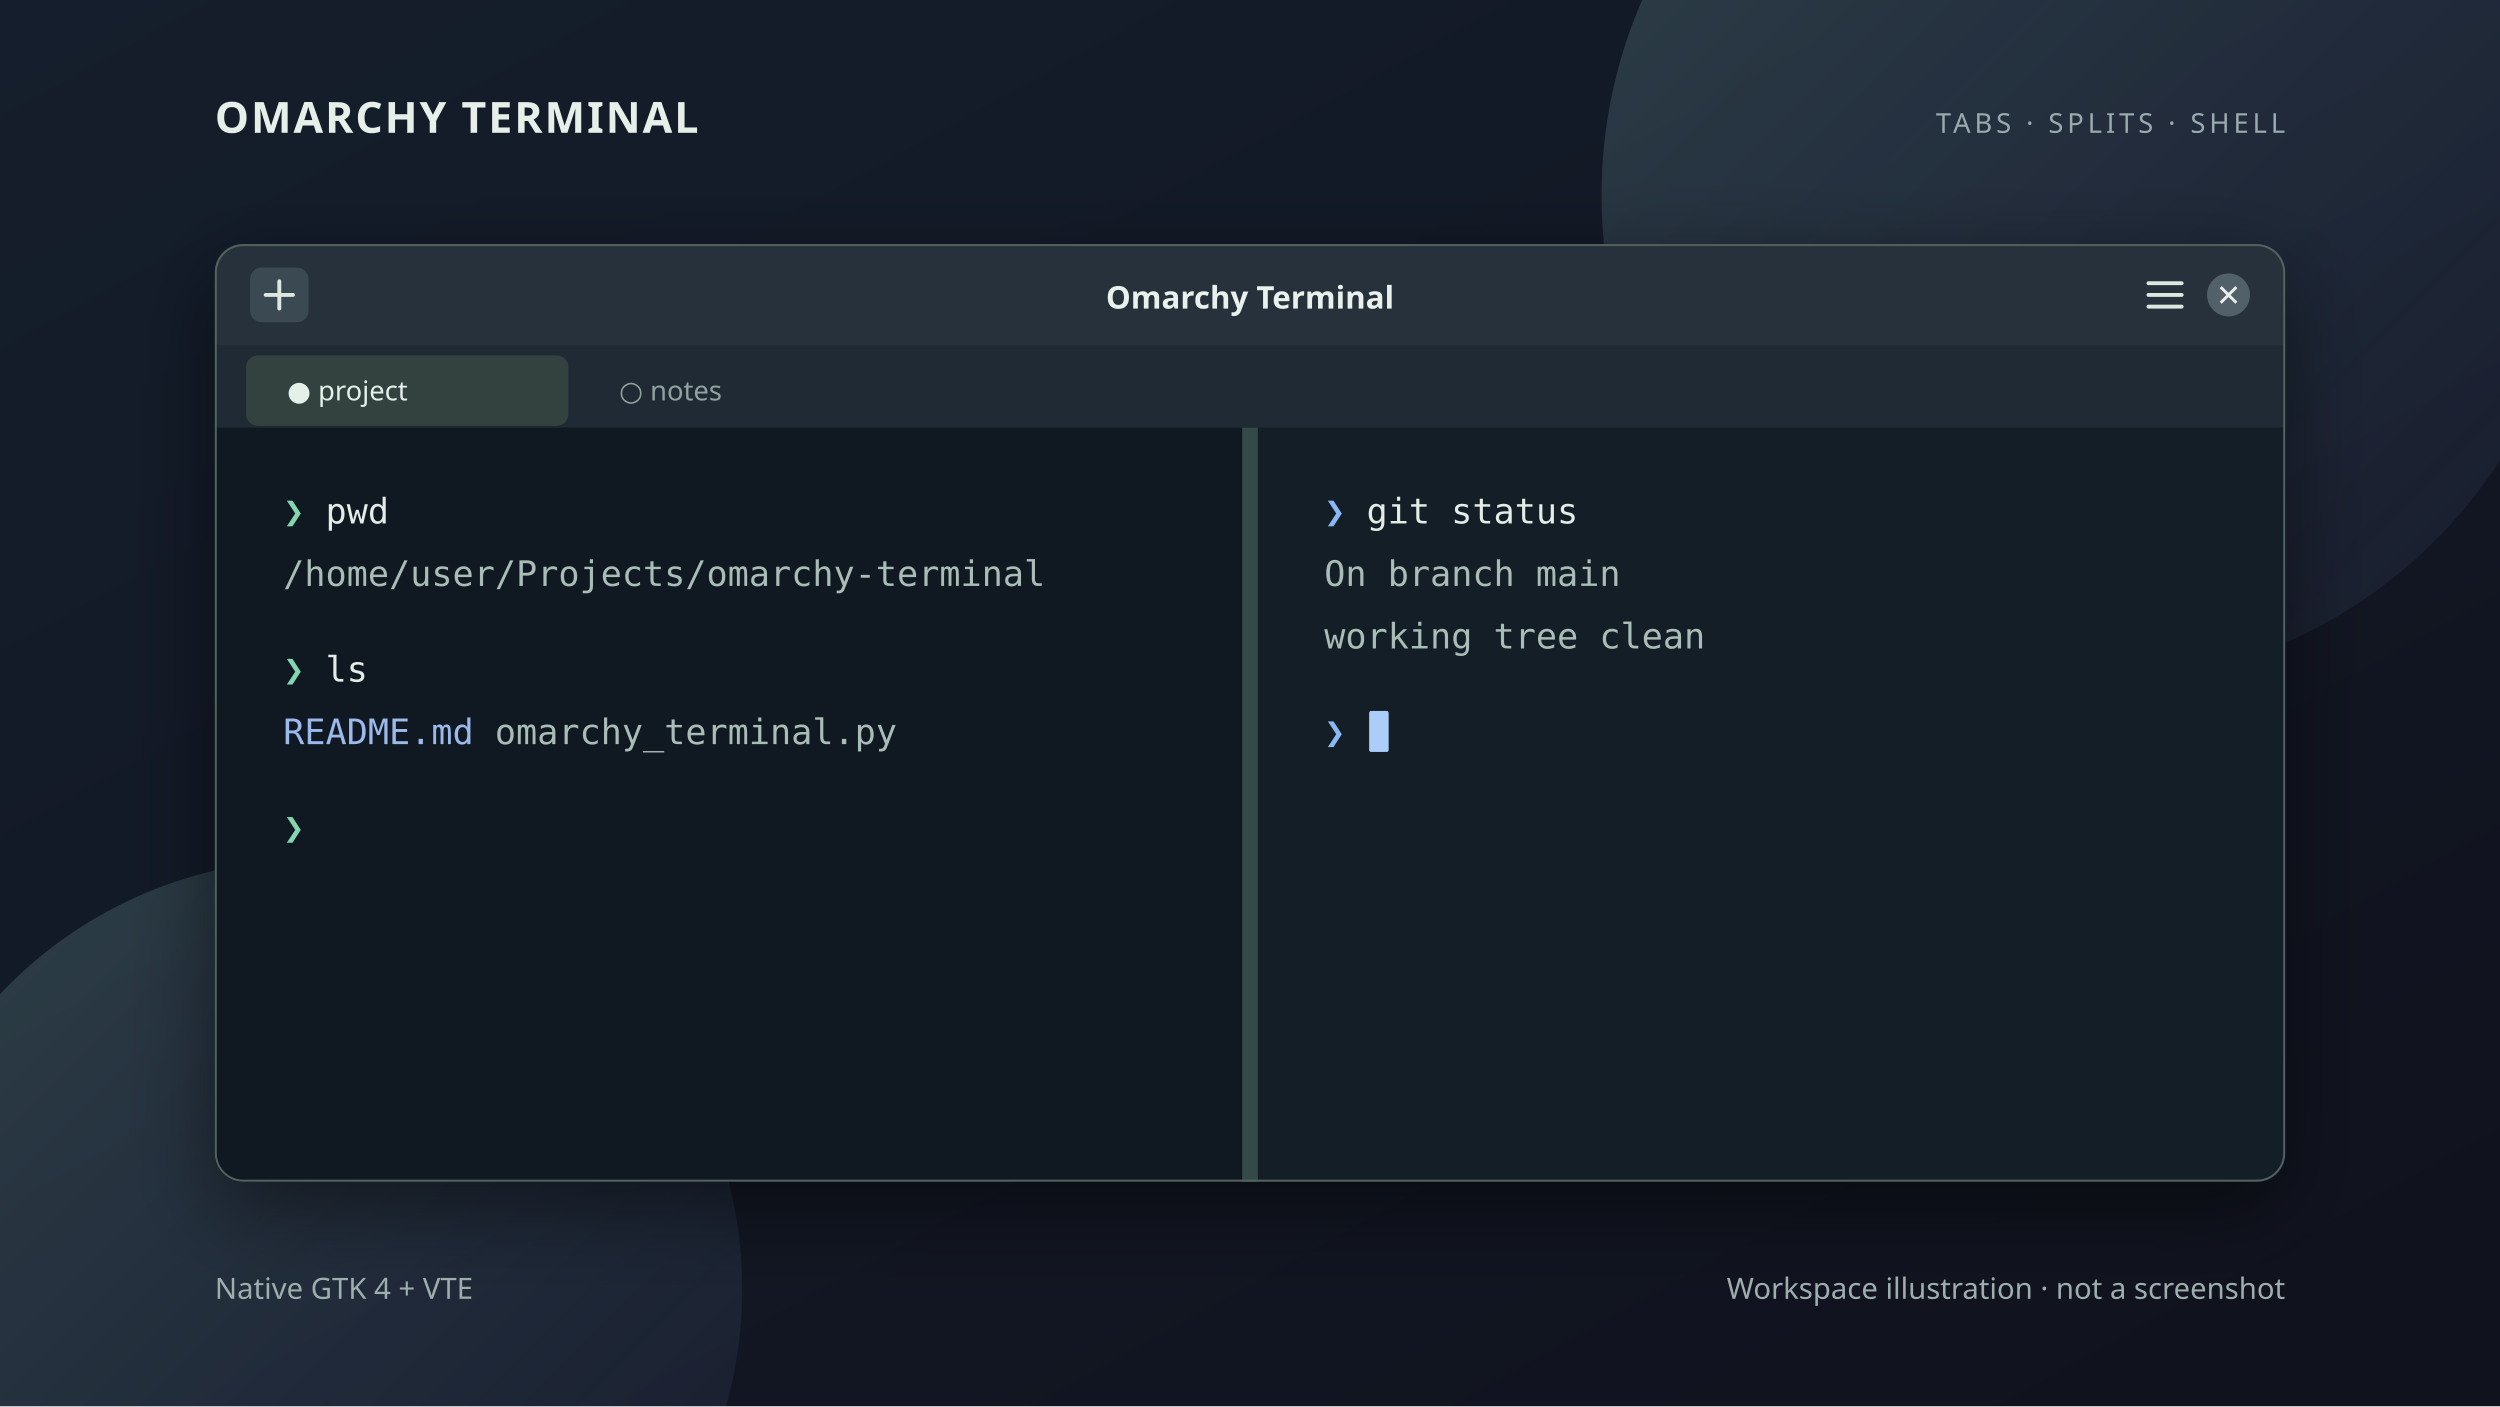
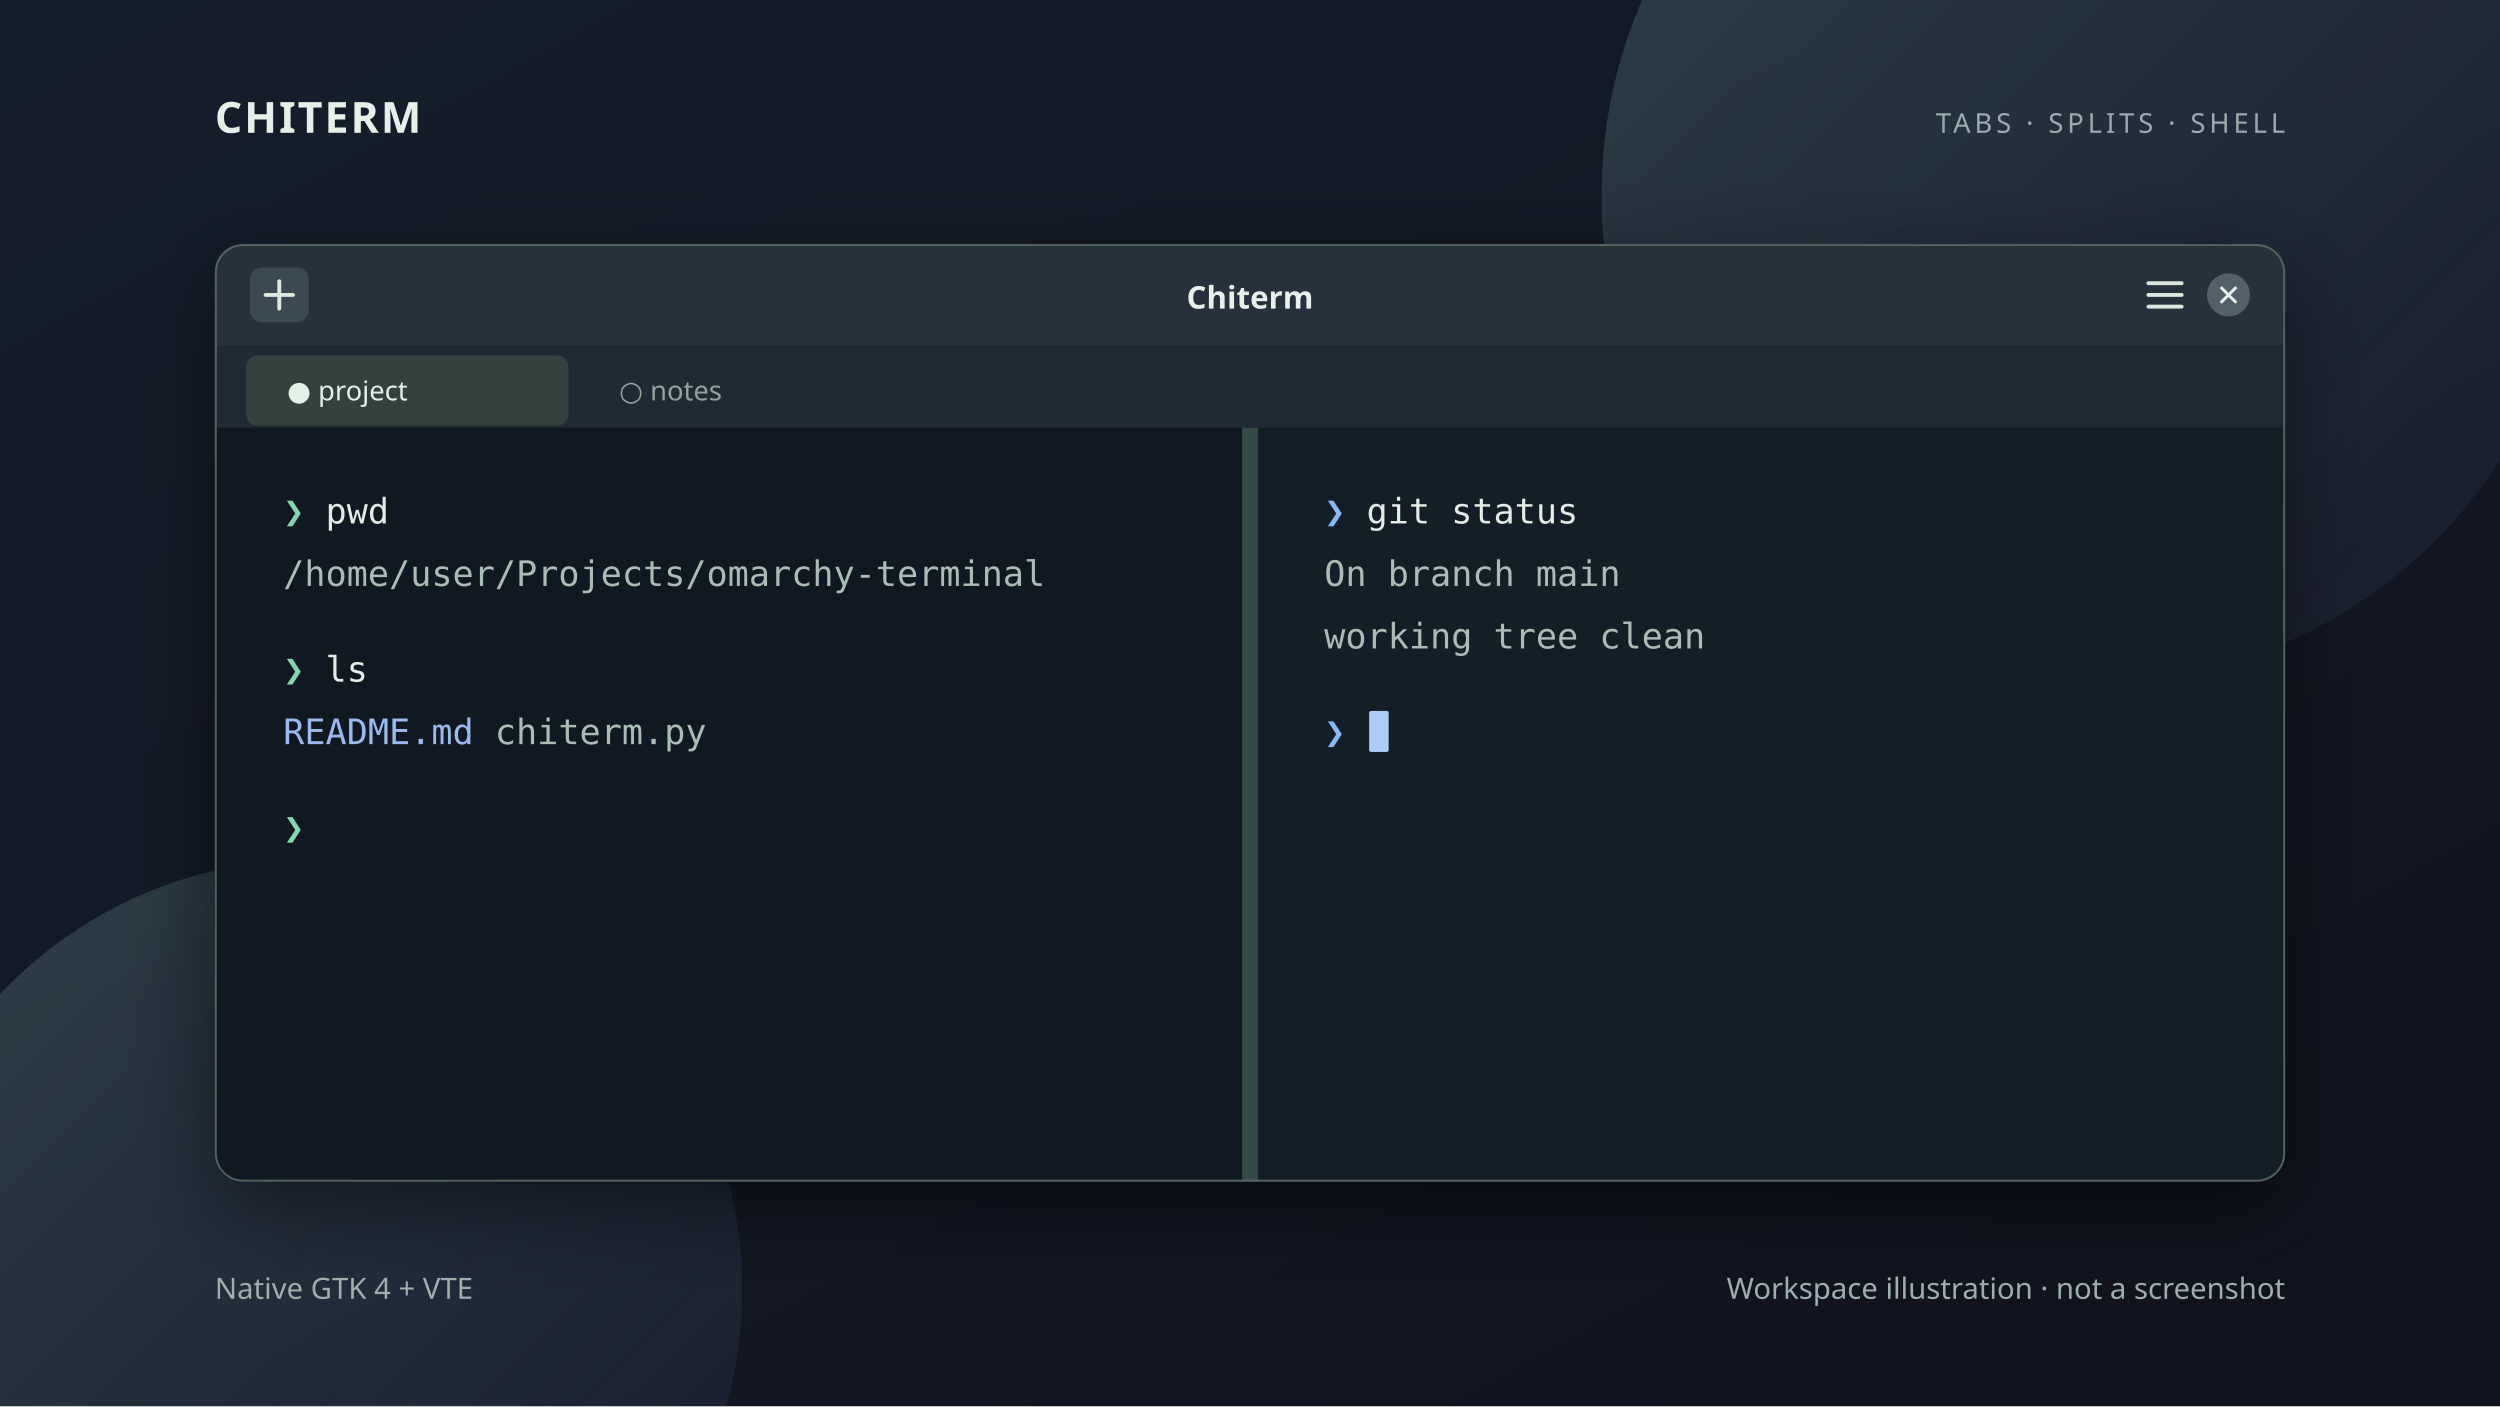
<svg xmlns="http://www.w3.org/2000/svg" width="1280" height="720" viewBox="0 0 1280 720" role="img" aria-labelledby="title desc">
  <defs>
    <linearGradient id="back" x1="0" y1="0" x2="1" y2="1">
      <stop stop-color="#151e2c" />
      <stop offset="1" stop-color="#10121d" />
    </linearGradient>
    <linearGradient id="glow" x1="0" y1="0" x2="1" y2="1">
      <stop stop-color="#9ad8c5" stop-opacity=".20" />
      <stop offset="1" stop-color="#8ca9ff" stop-opacity=".04" />
    </linearGradient>
    <filter id="shadow" x="-20%" y="-30%" width="140%" height="180%">
      <feGaussianBlur stdDeviation="22" />
    </filter>
    <clipPath id="window">
      <rect x="110" y="125" width="1060" height="480" rx="14" />
    </clipPath>
  </defs>
  <rect width="1280" height="720" fill="url(#back)" />
  <circle cx="1070" cy="100" r="250" fill="url(#glow)" />
  <circle cx="160" cy="660" r="220" fill="url(#glow)" />
-   <text x="110" y="68" fill="#e7efe9" font-family="sans-serif" font-size="22" font-weight="700" letter-spacing="1">OMARCHY TERMINAL</text>
+   <text x="110" y="68" fill="#e7efe9" font-family="sans-serif" font-size="22" font-weight="700" letter-spacing="1">CHITERM</text>
  <text x="1170" y="68" fill="#9aabaf" font-family="sans-serif" font-size="14" text-anchor="end" letter-spacing="2">TABS · SPLITS · SHELL</text>
  <rect x="110" y="139" width="1060" height="480" rx="14" fill="#000" opacity=".48" filter="url(#shadow)" />
  <g clip-path="url(#window)">
    <rect x="110" y="125" width="1060" height="480" fill="#111923" />
    <rect x="110" y="125" width="1060" height="52" fill="#26313b" />
    <rect x="128" y="137" width="30" height="28" rx="6" fill="#3b4952" />
    <path d="M143 144v14m-7-7h14" stroke="#dce7e0" stroke-width="2" stroke-linecap="round" />
-     <text x="640" y="158" text-anchor="middle" fill="#e8f1ec" font-family="sans-serif" font-size="16" font-weight="600">Omarchy Terminal</text>
+     <text x="640" y="158" text-anchor="middle" fill="#e8f1ec" font-family="sans-serif" font-size="16" font-weight="600">Chiterm</text>
    <path d="M1100 145h17m-17 6h17m-17 6h17" stroke="#dce7e0" stroke-width="2" stroke-linecap="round" />
    <circle cx="1141" cy="151" r="11" fill="#52606a" />
    <path d="M1137 147l8 8m0-8l-8 8" stroke="#e8efeb" stroke-width="1.5" />
    <rect x="110" y="177" width="1060" height="42" fill="#202a34" />
    <rect x="126" y="182" width="165" height="36" rx="6" fill="#33423f" />
    <text x="147" y="205" fill="#e4f1e9" font-family="sans-serif" font-size="14">●  project</text>
    <text x="317" y="205" fill="#91a29f" font-family="sans-serif" font-size="14">○  notes</text>
    <rect x="110" y="219" width="526" height="386" fill="#101921" />
    <rect x="644" y="219" width="526" height="386" fill="#131e27" />
    <rect x="636" y="219" width="8" height="386" fill="#344a49" />
    <g font-family="monospace" font-size="18">
      <text x="145" y="268" fill="#84d6b0">❯ <tspan fill="#e3ece6">pwd</tspan>
      </text>
      <text x="145" y="300" fill="#a9bcb6">/home/user/Projects/omarchy-terminal</text>
      <text x="145" y="349" fill="#84d6b0">❯ <tspan fill="#e3ece6">ls</tspan>
      </text>
-       <text x="145" y="381" fill="#9cb9ec">README.md  <tspan fill="#a9bcb6">omarchy_terminal.py</tspan>
+       <text x="145" y="381" fill="#9cb9ec">README.md  <tspan fill="#a9bcb6">chiterm.py</tspan>
      </text>
      <text x="145" y="430" fill="#84d6b0">❯</text>
      <text x="678" y="268" fill="#88b9f2">❯ <tspan fill="#e3ece6">git status</tspan>
      </text>
      <text x="678" y="300" fill="#a9bcb6">On branch main</text>
      <text x="678" y="332" fill="#a9bcb6">working tree clean</text>
      <text x="678" y="381" fill="#88b9f2">❯</text>
      <rect x="701" y="364" width="10" height="21" rx="1" fill="#abcdf7" />
    </g>
  </g>
  <rect x="110.5" y="125.5" width="1059" height="479" rx="14" fill="none" stroke="#52635f" />
  <text x="110" y="665" fill="#9daead" font-family="sans-serif" font-size="15">Native GTK 4 + VTE</text>
  <text x="1170" y="665" text-anchor="end" fill="#9daead" font-family="sans-serif" font-size="15">Workspace illustration · not a screenshot</text>
</svg>
